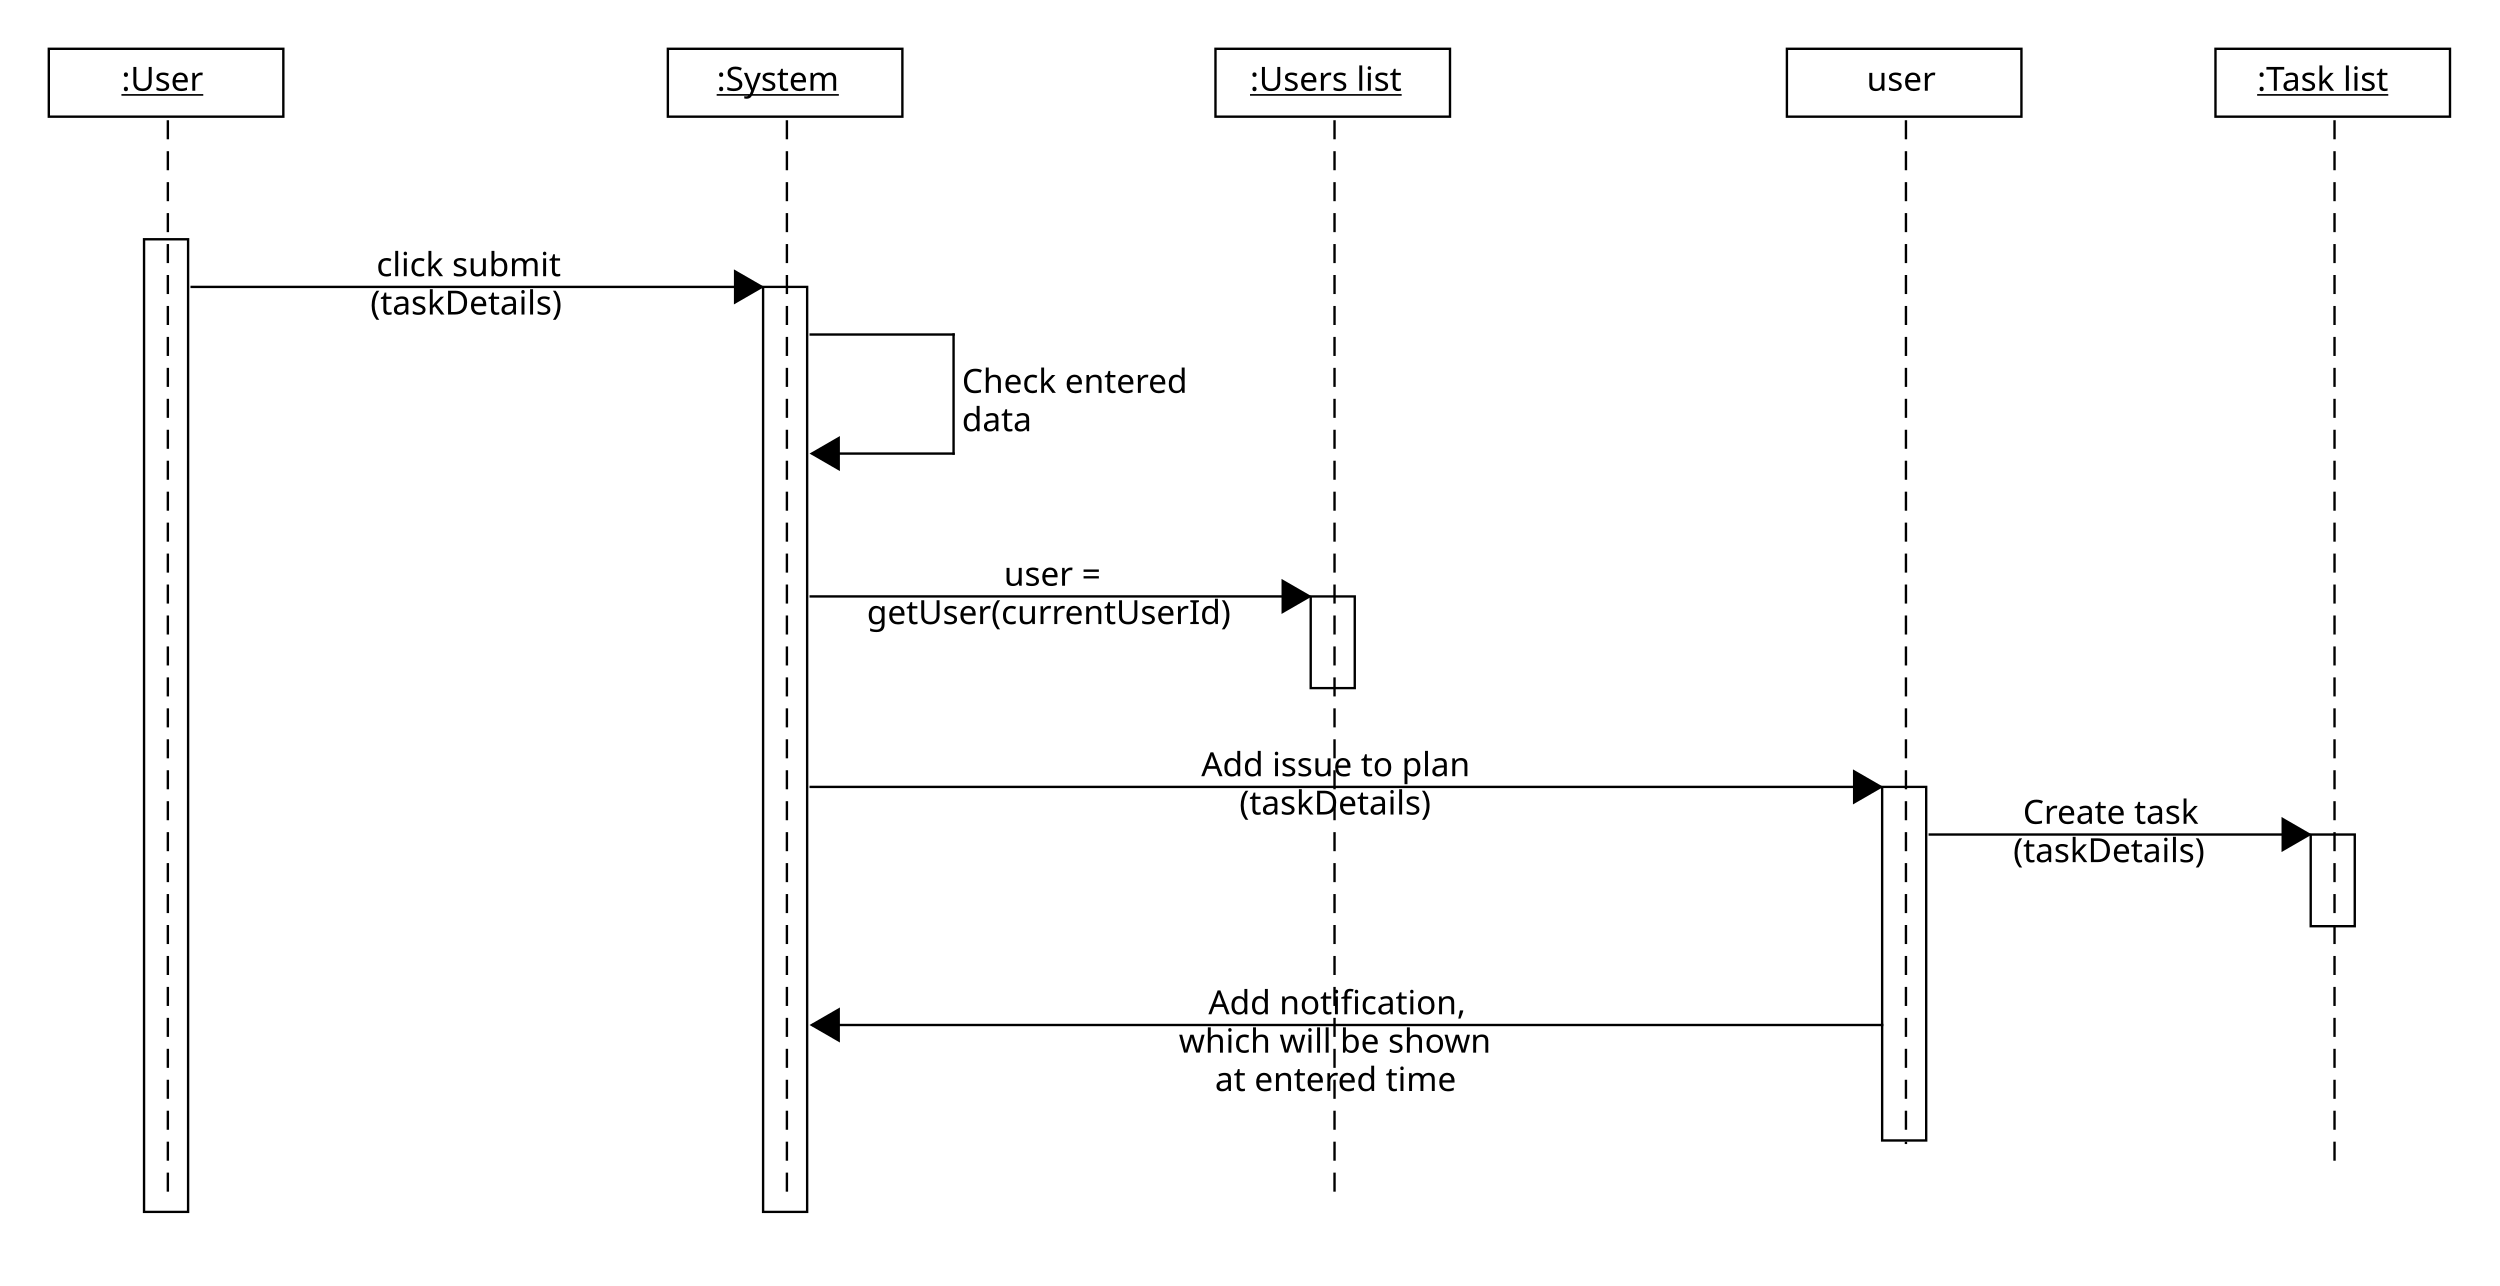
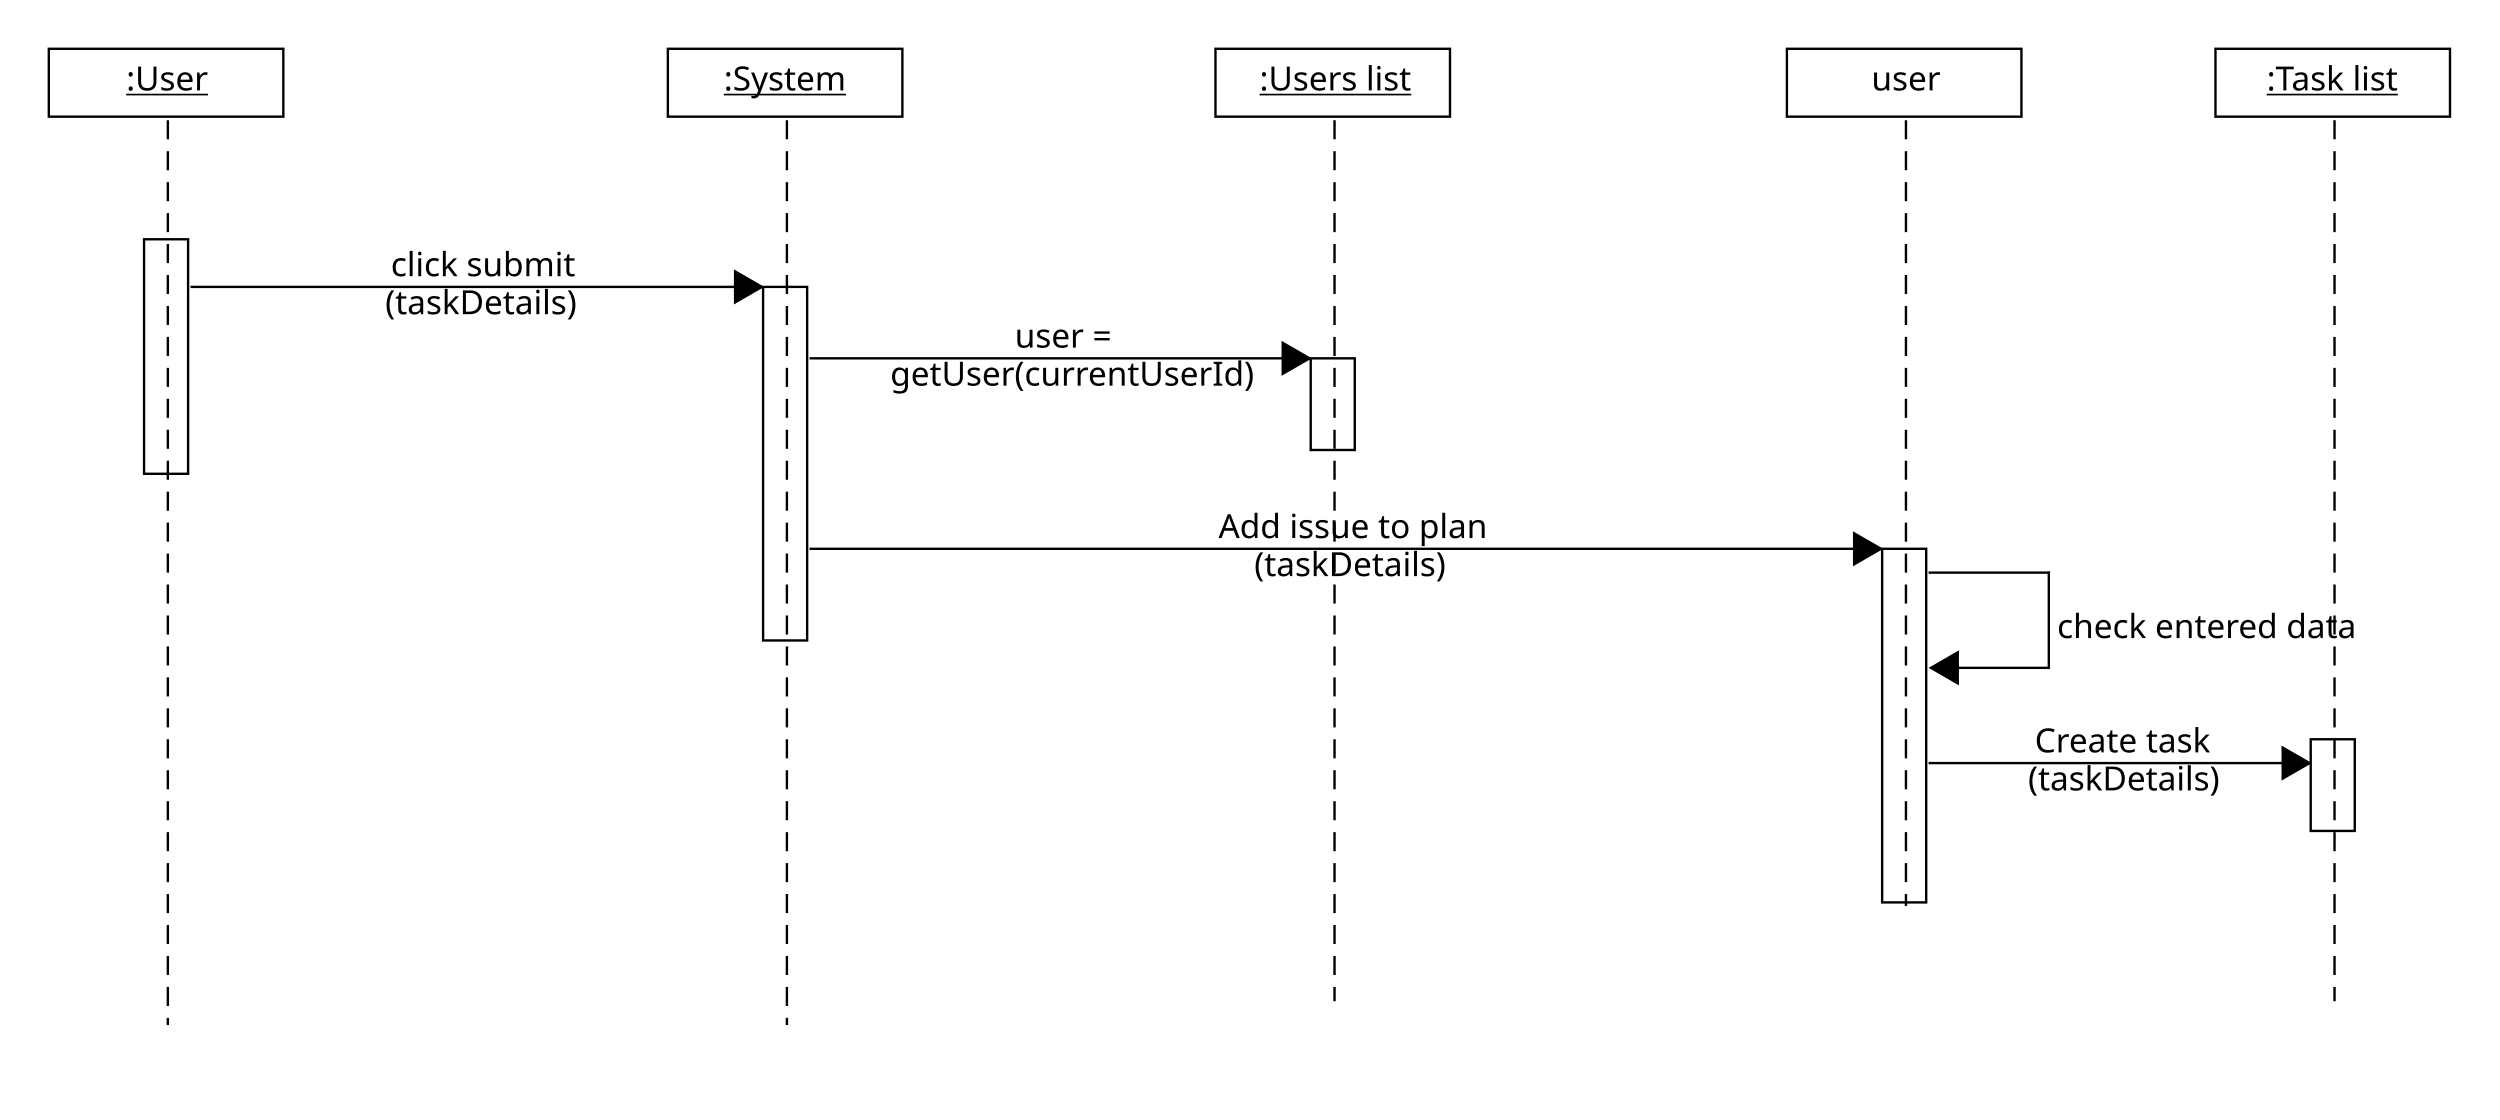
- <svg xmlns="http://www.w3.org/2000/svg" fill-opacity="1" color-rendering="auto" color-interpolation="auto" text-rendering="auto" stroke="black" stroke-linecap="square" width="1050" stroke-miterlimit="10" shape-rendering="auto" stroke-opacity="1" fill="black" stroke-dasharray="none" font-weight="normal" stroke-width="1" viewBox="-10 -10 1050 540" height="540" font-family="'Dialog'" font-style="normal" stroke-linejoin="miter" font-size="12px" stroke-dashoffset="0" image-rendering="auto">
+ <svg xmlns="http://www.w3.org/2000/svg" fill-opacity="1" color-rendering="auto" color-interpolation="auto" text-rendering="auto" stroke="black" stroke-linecap="square" width="1050" stroke-miterlimit="10" shape-rendering="auto" stroke-opacity="1" fill="black" stroke-dasharray="none" font-weight="normal" stroke-width="1" viewBox="20 40 1050 470" height="470" font-family="'Dialog'" font-style="normal" stroke-linejoin="miter" font-size="12px" stroke-dashoffset="0" image-rendering="auto">
  <defs id="genericDefs" />
  <g>
    <defs id="defs1">
      <clipPath clipPathUnits="userSpaceOnUse" id="clipPath1">
        <path d="M0 0 L2147483647 0 L2147483647 2147483647 L0 2147483647 L0 0 Z" />
      </clipPath>
      <clipPath clipPathUnits="userSpaceOnUse" id="clipPath2">
        <path d="M0 0 L0 30 L100 30 L100 0 Z" />
      </clipPath>
      <clipPath clipPathUnits="userSpaceOnUse" id="clipPath3">
        <path d="M0 0 L0 40 L20 40 L20 0 Z" />
      </clipPath>
      <clipPath clipPathUnits="userSpaceOnUse" id="clipPath4">
+         <path d="M0 0 L0 400 L30 400 L30 0 Z" />
+       </clipPath>
+       <clipPath clipPathUnits="userSpaceOnUse" id="clipPath5">
        <path d="M0 0 L0 150 L20 150 L20 0 Z" />
      </clipPath>
-       <clipPath clipPathUnits="userSpaceOnUse" id="clipPath5">
-         <path d="M0 0 L0 390 L20 390 L20 0 Z" />
-       </clipPath>
      <clipPath clipPathUnits="userSpaceOnUse" id="clipPath6">
-         <path d="M0 0 L0 410 L20 410 L20 0 Z" />
+         <path d="M0 0 L0 100 L20 100 L20 0 Z" />
      </clipPath>
      <clipPath clipPathUnits="userSpaceOnUse" id="clipPath7">
-         <path d="M0 0 L0 80 L190 80 L190 0 Z" />
+         <path d="M0 0 L0 70 L200 70 L200 0 Z" />
      </clipPath>
      <clipPath clipPathUnits="userSpaceOnUse" id="clipPath8">
-         <path d="M0 0 L0 60 L480 60 L480 0 Z" />
+         <path d="M0 0 L0 50 L190 50 L190 0 Z" />
      </clipPath>
      <clipPath clipPathUnits="userSpaceOnUse" id="clipPath9">
-         <path d="M0 0 L0 50 L190 50 L190 0 Z" />
+         <path d="M0 0 L0 50 L480 50 L480 0 Z" />
      </clipPath>
      <clipPath clipPathUnits="userSpaceOnUse" id="clipPath10">
-         <path d="M0 0 L0 470 L30 470 L30 0 Z" />
+         <path d="M0 0 L0 50 L240 50 L240 0 Z" />
      </clipPath>
      <clipPath clipPathUnits="userSpaceOnUse" id="clipPath11">
-         <path d="M0 0 L0 50 L480 50 L480 0 Z" />
+         <path d="M0 0 L0 50 L270 50 L270 0 Z" />
      </clipPath>
      <clipPath clipPathUnits="userSpaceOnUse" id="clipPath12">
-         <path d="M0 0 L0 50 L240 50 L240 0 Z" />
+         <path d="M0 0 L0 360 L30 360 L30 0 Z" />
      </clipPath>
      <clipPath clipPathUnits="userSpaceOnUse" id="clipPath13">
-         <path d="M0 0 L0 50 L270 50 L270 0 Z" />
-       </clipPath>
-       <clipPath clipPathUnits="userSpaceOnUse" id="clipPath14">
-         <path d="M0 0 L0 460 L30 460 L30 0 Z" />
-       </clipPath>
-       <clipPath clipPathUnits="userSpaceOnUse" id="clipPath15">
-         <path d="M0 0 L0 480 L30 480 L30 0 Z" />
+         <path d="M0 0 L0 410 L30 410 L30 0 Z" />
      </clipPath>
    </defs>
-     <g fill="rgb(255,255,255)" fill-opacity="0" transform="translate(10,10)" stroke-opacity="0" stroke="rgb(255,255,255)">
+     <g fill="rgb(255,255,255)" fill-opacity="0" transform="translate(40,60)" stroke-opacity="0" stroke="rgb(255,255,255)">
      <rect x="0.5" width="98.5" height="28.5" y="0.5" clip-path="url(#clipPath2)" stroke="none" />
    </g>
-     <g transform="translate(10,10)">
+     <g transform="translate(40,60)">
      <rect fill="none" x="0.5" width="98.5" height="28.5" y="0.5" clip-path="url(#clipPath2)" />
-       <text x="31" font-size="14px" y="18.109" text-decoration="underline" clip-path="url(#clipPath2)" font-family="sans-serif" stroke="none" xml:space="preserve">:User</text>
+       <text x="33" font-size="14px" y="17.969" text-decoration="underline" clip-path="url(#clipPath2)" font-family="sans-serif" stroke="none" xml:space="preserve">:User</text>
    </g>
-     <g fill="rgb(255,255,255)" fill-opacity="0" transform="translate(960,340)" stroke-opacity="0" stroke="rgb(255,255,255)">
+     <g fill="rgb(255,255,255)" fill-opacity="0" transform="translate(990,350)" stroke-opacity="0" stroke="rgb(255,255,255)">
      <rect x="0.5" width="18.5" height="38.5" y="0.5" clip-path="url(#clipPath3)" stroke="none" />
    </g>
-     <g transform="translate(960,340)">
+     <g transform="translate(990,350)">
      <rect fill="none" x="0.5" width="18.5" height="38.5" y="0.5" clip-path="url(#clipPath3)" />
    </g>
-     <g fill="rgb(255,255,255)" fill-opacity="0" transform="translate(920,10)" stroke-opacity="0" stroke="rgb(255,255,255)">
+     <g stroke-dasharray="8,5" stroke-miterlimit="5" transform="translate(990,80)" stroke-linecap="butt">
+       <path fill="none" d="M10.5 10.5 L10.5 380.5" clip-path="url(#clipPath4)" />
+     </g>
+     <g fill="rgb(255,255,255)" fill-opacity="0" transform="translate(950,60)" stroke-opacity="0" stroke="rgb(255,255,255)">
      <rect x="0.5" width="98.5" height="28.5" y="0.5" clip-path="url(#clipPath2)" stroke="none" />
    </g>
-     <g transform="translate(920,10)">
+     <g transform="translate(950,60)">
      <rect fill="none" x="0.5" width="98.5" height="28.5" y="0.5" clip-path="url(#clipPath2)" />
-       <text x="18" font-size="14px" y="18.109" text-decoration="underline" clip-path="url(#clipPath2)" font-family="sans-serif" stroke="none" xml:space="preserve">:Task list</text>
+       <text x="22" font-size="14px" y="17.969" text-decoration="underline" clip-path="url(#clipPath2)" font-family="sans-serif" stroke="none" xml:space="preserve">:Task list</text>
    </g>
-     <g fill="rgb(255,255,255)" fill-opacity="0" transform="translate(780,320)" stroke-opacity="0" stroke="rgb(255,255,255)">
-       <rect x="0.5" width="18.5" height="148.5" y="0.5" clip-path="url(#clipPath4)" stroke="none" />
+     <g fill="rgb(255,255,255)" fill-opacity="0" transform="translate(810,270)" stroke-opacity="0" stroke="rgb(255,255,255)">
+       <rect x="0.5" width="18.5" height="148.5" y="0.5" clip-path="url(#clipPath5)" stroke="none" />
    </g>
-     <g transform="translate(780,320)">
-       <rect fill="none" x="0.5" width="18.5" height="148.5" y="0.5" clip-path="url(#clipPath4)" />
+     <g transform="translate(810,270)">
+       <rect fill="none" x="0.5" width="18.5" height="148.5" y="0.5" clip-path="url(#clipPath5)" />
    </g>
-     <g fill="rgb(255,255,255)" fill-opacity="0" transform="translate(540,240)" stroke-opacity="0" stroke="rgb(255,255,255)">
+     <g fill="rgb(255,255,255)" fill-opacity="0" transform="translate(570,190)" stroke-opacity="0" stroke="rgb(255,255,255)">
      <rect x="0.5" width="18.5" height="38.5" y="0.5" clip-path="url(#clipPath3)" stroke="none" />
    </g>
-     <g transform="translate(540,240)">
+     <g transform="translate(570,190)">
      <rect fill="none" x="0.5" width="18.5" height="38.5" y="0.5" clip-path="url(#clipPath3)" />
    </g>
-     <g fill="rgb(255,255,255)" fill-opacity="0" transform="translate(310,110)" stroke-opacity="0" stroke="rgb(255,255,255)">
-       <rect x="0.5" width="18.5" height="388.5" y="0.5" clip-path="url(#clipPath5)" stroke="none" />
+     <g fill="rgb(255,255,255)" fill-opacity="0" transform="translate(340,160)" stroke-opacity="0" stroke="rgb(255,255,255)">
+       <rect x="0.5" width="18.5" height="148.5" y="0.5" clip-path="url(#clipPath5)" stroke="none" />
    </g>
-     <g transform="translate(310,110)">
-       <rect fill="none" x="0.5" width="18.5" height="388.5" y="0.5" clip-path="url(#clipPath5)" />
+     <g transform="translate(340,160)">
+       <rect fill="none" x="0.5" width="18.5" height="148.5" y="0.5" clip-path="url(#clipPath5)" />
    </g>
-     <g fill="rgb(255,255,255)" fill-opacity="0" transform="translate(50,90)" stroke-opacity="0" stroke="rgb(255,255,255)">
-       <rect x="0.5" width="18.5" height="408.5" y="0.5" clip-path="url(#clipPath6)" stroke="none" />
+     <g fill="rgb(255,255,255)" fill-opacity="0" transform="translate(80,140)" stroke-opacity="0" stroke="rgb(255,255,255)">
+       <rect x="0.5" width="18.5" height="98.5" y="0.5" clip-path="url(#clipPath6)" stroke="none" />
    </g>
-     <g transform="translate(50,90)">
-       <rect fill="none" x="0.5" width="18.5" height="408.5" y="0.5" clip-path="url(#clipPath6)" />
+     <g transform="translate(80,140)">
+       <rect fill="none" x="0.5" width="18.5" height="98.5" y="0.5" clip-path="url(#clipPath6)" />
    </g>
-     <g fill="rgb(255,255,255)" fill-opacity="0" transform="translate(740,10)" stroke-opacity="0" stroke="rgb(255,255,255)">
+     <g fill="rgb(255,255,255)" fill-opacity="0" transform="translate(770,60)" stroke-opacity="0" stroke="rgb(255,255,255)">
      <rect x="0.5" width="98.5" height="28.5" y="0.5" clip-path="url(#clipPath2)" stroke="none" />
    </g>
-     <g transform="translate(740,10)">
+     <g transform="translate(770,60)">
      <rect fill="none" x="0.5" width="98.5" height="28.5" y="0.5" clip-path="url(#clipPath2)" />
-       <text x="34" font-size="14px" y="18.109" clip-path="url(#clipPath2)" font-family="sans-serif" stroke="none" xml:space="preserve">user</text>
+       <text x="36" font-size="14px" y="17.969" clip-path="url(#clipPath2)" font-family="sans-serif" stroke="none" xml:space="preserve">user</text>
    </g>
-     <g fill="rgb(255,255,255)" fill-opacity="0" transform="translate(500,10)" stroke-opacity="0" stroke="rgb(255,255,255)">
+     <g fill="rgb(255,255,255)" fill-opacity="0" transform="translate(530,60)" stroke-opacity="0" stroke="rgb(255,255,255)">
      <rect x="0.5" width="98.5" height="28.5" y="0.5" clip-path="url(#clipPath2)" stroke="none" />
    </g>
-     <g transform="translate(500,10)">
+     <g transform="translate(530,60)">
      <rect fill="none" x="0.5" width="98.5" height="28.5" y="0.5" clip-path="url(#clipPath2)" />
-       <text x="15" font-size="14px" y="18.109" text-decoration="underline" clip-path="url(#clipPath2)" font-family="sans-serif" stroke="none" xml:space="preserve">:Users list</text>
+       <text x="19" font-size="14px" y="17.969" text-decoration="underline" clip-path="url(#clipPath2)" font-family="sans-serif" stroke="none" xml:space="preserve">:Users list</text>
    </g>
-     <g fill="rgb(255,255,255)" fill-opacity="0" transform="translate(270,10)" stroke-opacity="0" stroke="rgb(255,255,255)">
+     <g fill="rgb(255,255,255)" fill-opacity="0" transform="translate(300,60)" stroke-opacity="0" stroke="rgb(255,255,255)">
      <rect x="0.5" width="98.5" height="28.5" y="0.5" clip-path="url(#clipPath2)" stroke="none" />
    </g>
-     <g transform="translate(270,10)">
+     <g transform="translate(300,60)">
      <rect fill="none" x="0.5" width="98.5" height="28.5" y="0.5" clip-path="url(#clipPath2)" />
-       <text x="21" font-size="14px" y="18.109" text-decoration="underline" clip-path="url(#clipPath2)" font-family="sans-serif" stroke="none" xml:space="preserve">:System</text>
+       <text x="24" font-size="14px" y="17.969" text-decoration="underline" clip-path="url(#clipPath2)" font-family="sans-serif" stroke="none" xml:space="preserve">:System</text>
    </g>
-     <g transform="translate(320,120)">
-       <path fill="none" d="M11.5 60.5 L70.5 60.5" clip-path="url(#clipPath7)" />
-       <path fill="none" d="M70.5 60.5 L70.5 10.5" clip-path="url(#clipPath7)" />
-       <path fill="none" d="M70.5 10.5 L10.5 10.5" clip-path="url(#clipPath7)" />
-       <path d="M22.258 67 L11 60.5 L22.258 54 Z" clip-path="url(#clipPath7)" stroke="none" />
-       <path fill="none" d="M22.258 67 L11 60.5 L22.258 54 Z" clip-path="url(#clipPath7)" />
-       <text x="74" font-size="14px" y="35" clip-path="url(#clipPath7)" font-family="sans-serif" stroke="none" xml:space="preserve">Check entered</text>
-       <text x="74" font-size="14px" y="51.109" clip-path="url(#clipPath7)" font-family="sans-serif" stroke="none" xml:space="preserve">data</text>
+     <g transform="translate(820,270)">
+       <path fill="none" d="M11.5 50.5 L60.5 50.5" clip-path="url(#clipPath7)" />
+       <path fill="none" d="M60.5 50.5 L60.5 10.5" clip-path="url(#clipPath7)" />
+       <path fill="none" d="M60.5 10.5 L10.5 10.5" clip-path="url(#clipPath7)" />
+       <path d="M22.258 57 L11 50.5 L22.258 44 Z" clip-path="url(#clipPath7)" stroke="none" />
+       <path fill="none" d="M22.258 57 L11 50.5 L22.258 44 Z" clip-path="url(#clipPath7)" />
+       <text x="64" font-size="14px" y="37.984" clip-path="url(#clipPath7)" font-family="sans-serif" stroke="none" xml:space="preserve">check entered data</text>
    </g>
-     <g transform="translate(320,400)">
-       <path fill="none" d="M11.5 20.5 L460.5 20.5" clip-path="url(#clipPath8)" />
-       <path d="M22.258 27 L11 20.5 L22.258 14 Z" clip-path="url(#clipPath8)" stroke="none" />
-       <path fill="none" d="M22.258 27 L11 20.5 L22.258 14 Z" clip-path="url(#clipPath8)" />
-       <text x="177.51" font-size="14px" y="16" clip-path="url(#clipPath8)" font-family="sans-serif" stroke="none" xml:space="preserve">Add notification,</text>
-       <text x="165.096" font-size="14px" y="32.109" clip-path="url(#clipPath8)" font-family="sans-serif" stroke="none" xml:space="preserve">which will be shown</text>
-       <text x="180.278" font-size="14px" y="48.219" clip-path="url(#clipPath8)" font-family="sans-serif" stroke="none" xml:space="preserve">at entered time</text>
+     <g transform="translate(820,340)">
+       <path fill="none" d="M169.5 20.5 L10.5 20.5" clip-path="url(#clipPath8)" />
+       <path d="M158.742 14 L170 20.5 L158.742 27 Z" clip-path="url(#clipPath8)" stroke="none" />
+       <path fill="none" d="M158.742 14 L170 20.5 L158.742 27 Z" clip-path="url(#clipPath8)" />
+       <text x="54.582" font-size="14px" y="16" clip-path="url(#clipPath8)" font-family="sans-serif" stroke="none" xml:space="preserve">Create task</text>
+       <text x="51.778" font-size="14px" y="31.969" clip-path="url(#clipPath8)" font-family="sans-serif" stroke="none" xml:space="preserve">(taskDetails)</text>
    </g>
-     <g transform="translate(790,320)">
-       <path fill="none" d="M169.5 20.5 L10.5 20.5" clip-path="url(#clipPath9)" />
-       <path d="M158.742 14 L170 20.5 L158.742 27 Z" clip-path="url(#clipPath9)" stroke="none" />
-       <path fill="none" d="M158.742 14 L170 20.5 L158.742 27 Z" clip-path="url(#clipPath9)" />
-       <text x="49.627" font-size="14px" y="16" clip-path="url(#clipPath9)" font-family="sans-serif" stroke="none" xml:space="preserve">Create task</text>
-       <text x="45.536" font-size="14px" y="32.109" clip-path="url(#clipPath9)" font-family="sans-serif" stroke="none" xml:space="preserve">(taskDetails)</text>
+     <g transform="translate(350,250)">
+       <path fill="none" d="M459.5 20.5 L10.5 20.5" clip-path="url(#clipPath9)" />
+       <path d="M448.742 14 L460 20.5 L448.742 27 Z" clip-path="url(#clipPath9)" stroke="none" />
+       <path fill="none" d="M448.742 14 L460 20.5 L448.742 27 Z" clip-path="url(#clipPath9)" />
+       <text x="181.768" font-size="14px" y="16" clip-path="url(#clipPath9)" font-family="sans-serif" stroke="none" xml:space="preserve">Add issue to plan</text>
+       <text x="196.778" font-size="14px" y="31.969" clip-path="url(#clipPath9)" font-family="sans-serif" stroke="none" xml:space="preserve">(taskDetails)</text>
    </g>
-     <g stroke-dasharray="8,5" stroke-miterlimit="5" transform="translate(960,30)" stroke-linecap="butt">
-       <path fill="none" d="M10.5 10.5 L10.5 450.5" clip-path="url(#clipPath10)" />
+     <g transform="translate(350,170)">
+       <path fill="none" d="M219.5 20.5 L10.5 20.5" clip-path="url(#clipPath10)" />
+       <path d="M208.742 14 L220 20.5 L208.742 27 Z" clip-path="url(#clipPath10)" stroke="none" />
+       <path fill="none" d="M208.742 14 L220 20.5 L208.742 27 Z" clip-path="url(#clipPath10)" />
+       <text x="96.188" font-size="14px" y="16" clip-path="url(#clipPath10)" font-family="sans-serif" stroke="none" xml:space="preserve">user =</text>
+       <text x="43.904" font-size="14px" y="31.969" clip-path="url(#clipPath10)" font-family="sans-serif" stroke="none" xml:space="preserve">getUser(currentUserId)</text>
    </g>
-     <g transform="translate(320,300)">
-       <path fill="none" d="M459.5 20.5 L10.5 20.5" clip-path="url(#clipPath11)" />
-       <path d="M448.742 14 L460 20.5 L448.742 27 Z" clip-path="url(#clipPath11)" stroke="none" />
-       <path fill="none" d="M448.742 14 L460 20.5 L448.742 27 Z" clip-path="url(#clipPath11)" />
-       <text x="174.526" font-size="14px" y="16" clip-path="url(#clipPath11)" font-family="sans-serif" stroke="none" xml:space="preserve">Add issue to plan</text>
-       <text x="190.536" font-size="14px" y="32.109" clip-path="url(#clipPath11)" font-family="sans-serif" stroke="none" xml:space="preserve">(taskDetails)</text>
+     <g transform="translate(90,140)">
+       <path fill="none" d="M249.5 20.5 L10.5 20.5" clip-path="url(#clipPath11)" />
+       <path d="M238.742 14 L250 20.5 L238.742 27 Z" clip-path="url(#clipPath11)" stroke="none" />
+       <path fill="none" d="M238.742 14 L250 20.5 L238.742 27 Z" clip-path="url(#clipPath11)" />
+       <text x="94.155" font-size="14px" y="16" clip-path="url(#clipPath11)" font-family="sans-serif" stroke="none" xml:space="preserve">click submit</text>
+       <text x="91.778" font-size="14px" y="31.969" clip-path="url(#clipPath11)" font-family="sans-serif" stroke="none" xml:space="preserve">(taskDetails)</text>
    </g>
-     <g transform="translate(320,220)">
-       <path fill="none" d="M219.5 20.5 L10.5 20.5" clip-path="url(#clipPath12)" />
-       <path d="M208.742 14 L220 20.5 L208.742 27 Z" clip-path="url(#clipPath12)" stroke="none" />
-       <path fill="none" d="M208.742 14 L220 20.5 L208.742 27 Z" clip-path="url(#clipPath12)" />
-       <text x="91.642" font-size="14px" y="16" clip-path="url(#clipPath12)" font-family="sans-serif" stroke="none" xml:space="preserve">user =</text>
-       <text x="34.097" font-size="14px" y="32.109" clip-path="url(#clipPath12)" font-family="sans-serif" stroke="none" xml:space="preserve">getUser(currentUserId)</text>
+     <g stroke-dasharray="8,5" stroke-miterlimit="5" transform="translate(810,80)" stroke-linecap="butt">
+       <path fill="none" d="M10.5 10.5 L10.5 340.5" clip-path="url(#clipPath12)" />
    </g>
-     <g transform="translate(60,90)">
-       <path fill="none" d="M249.5 20.5 L10.5 20.5" clip-path="url(#clipPath13)" />
-       <path d="M238.742 14 L250 20.5 L238.742 27 Z" clip-path="url(#clipPath13)" stroke="none" />
-       <path fill="none" d="M238.742 14 L250 20.5 L238.742 27 Z" clip-path="url(#clipPath13)" />
-       <text x="88.099" font-size="14px" y="16" clip-path="url(#clipPath13)" font-family="sans-serif" stroke="none" xml:space="preserve">click submit</text>
-       <text x="85.536" font-size="14px" y="32.109" clip-path="url(#clipPath13)" font-family="sans-serif" stroke="none" xml:space="preserve">(taskDetails)</text>
+     <g stroke-dasharray="8,5" stroke-miterlimit="5" transform="translate(570,80)" stroke-linecap="butt">
+       <path fill="none" d="M10.5 10.5 L10.5 380.5" clip-path="url(#clipPath4)" />
    </g>
-     <g stroke-dasharray="8,5" stroke-miterlimit="5" transform="translate(780,30)" stroke-linecap="butt">
-       <path fill="none" d="M10.5 10.5 L10.5 440.5" clip-path="url(#clipPath14)" />
+     <g stroke-dasharray="8,5" stroke-miterlimit="5" transform="translate(340,80)" stroke-linecap="butt">
+       <path fill="none" d="M10.5 10.5 L10.5 390.5" clip-path="url(#clipPath13)" />
    </g>
-     <g stroke-dasharray="8,5" stroke-miterlimit="5" transform="translate(540,30)" stroke-linecap="butt">
-       <path fill="none" d="M10.5 10.5 L10.5 460.5" clip-path="url(#clipPath15)" />
-     </g>
-     <g stroke-dasharray="8,5" stroke-miterlimit="5" transform="translate(310,30)" stroke-linecap="butt">
-       <path fill="none" d="M10.5 10.5 L10.5 460.5" clip-path="url(#clipPath15)" />
-     </g>
-     <g stroke-dasharray="8,5" stroke-miterlimit="5" transform="translate(50,30)" stroke-linecap="butt">
-       <path fill="none" d="M10.5 10.5 L10.5 460.5" clip-path="url(#clipPath15)" />
+     <g stroke-dasharray="8,5" stroke-miterlimit="5" transform="translate(80,80)" stroke-linecap="butt">
+       <path fill="none" d="M10.5 10.5 L10.5 390.5" clip-path="url(#clipPath13)" />
    </g>
  </g>
</svg>
